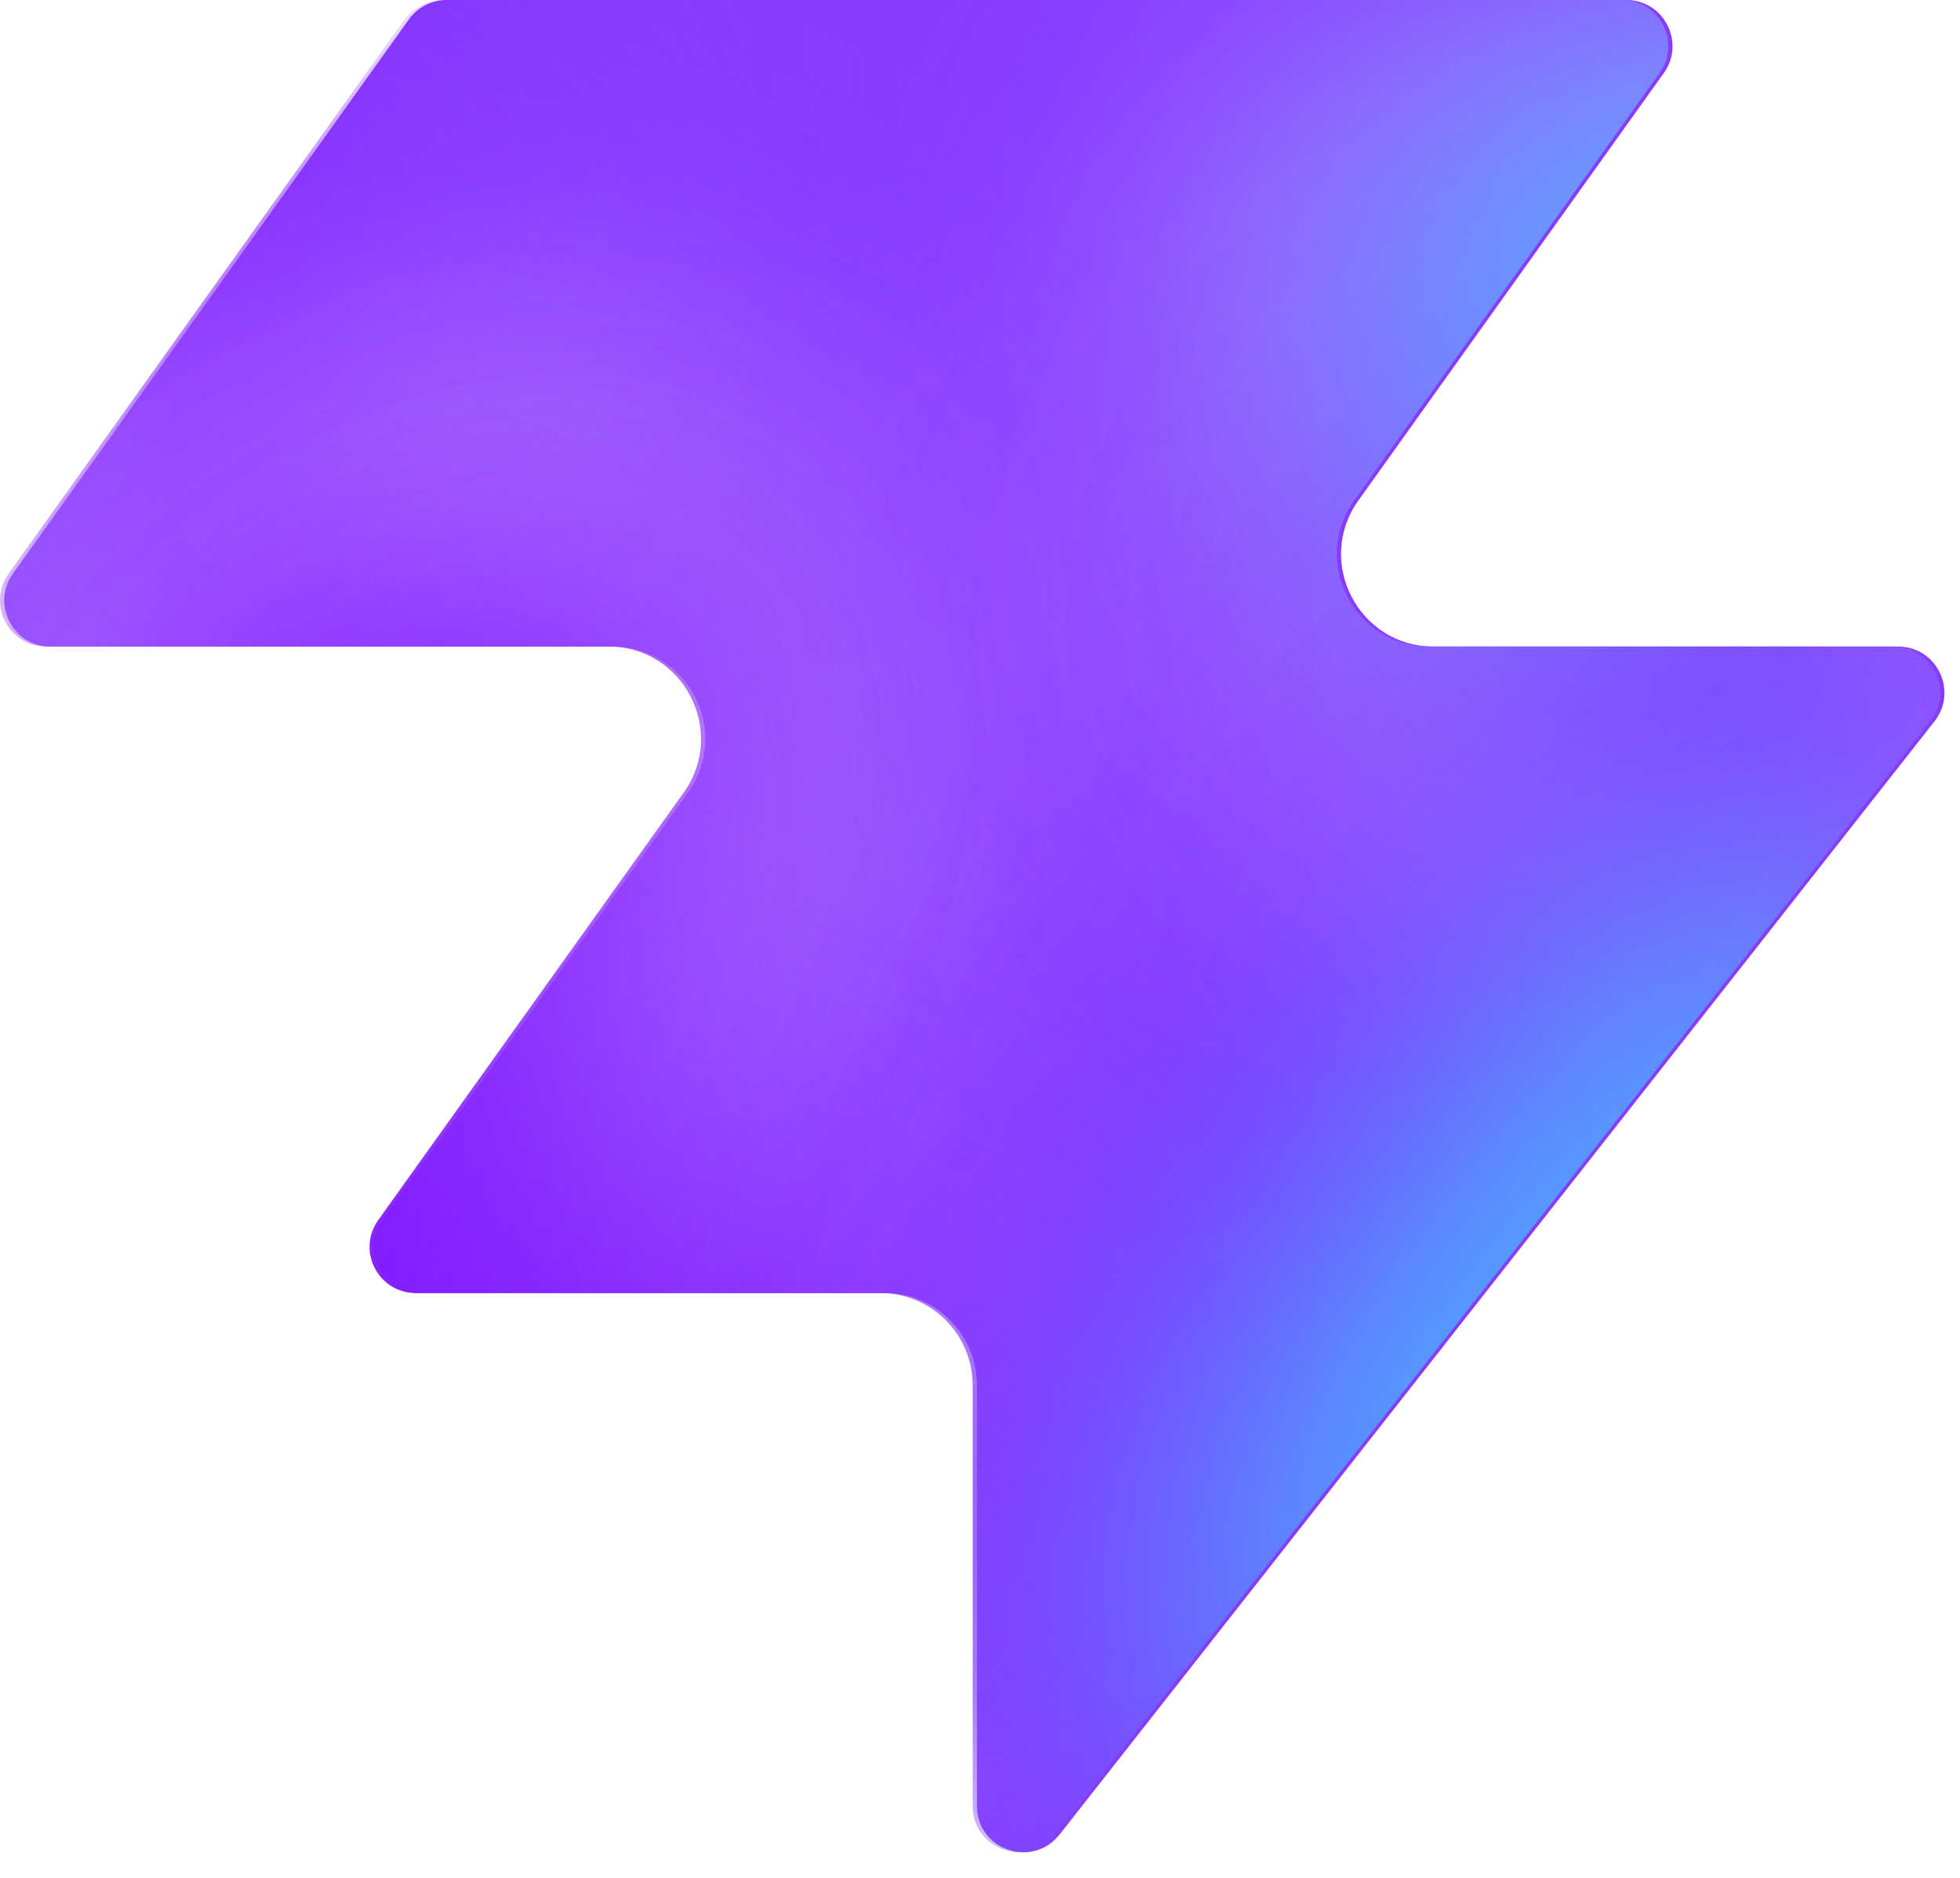
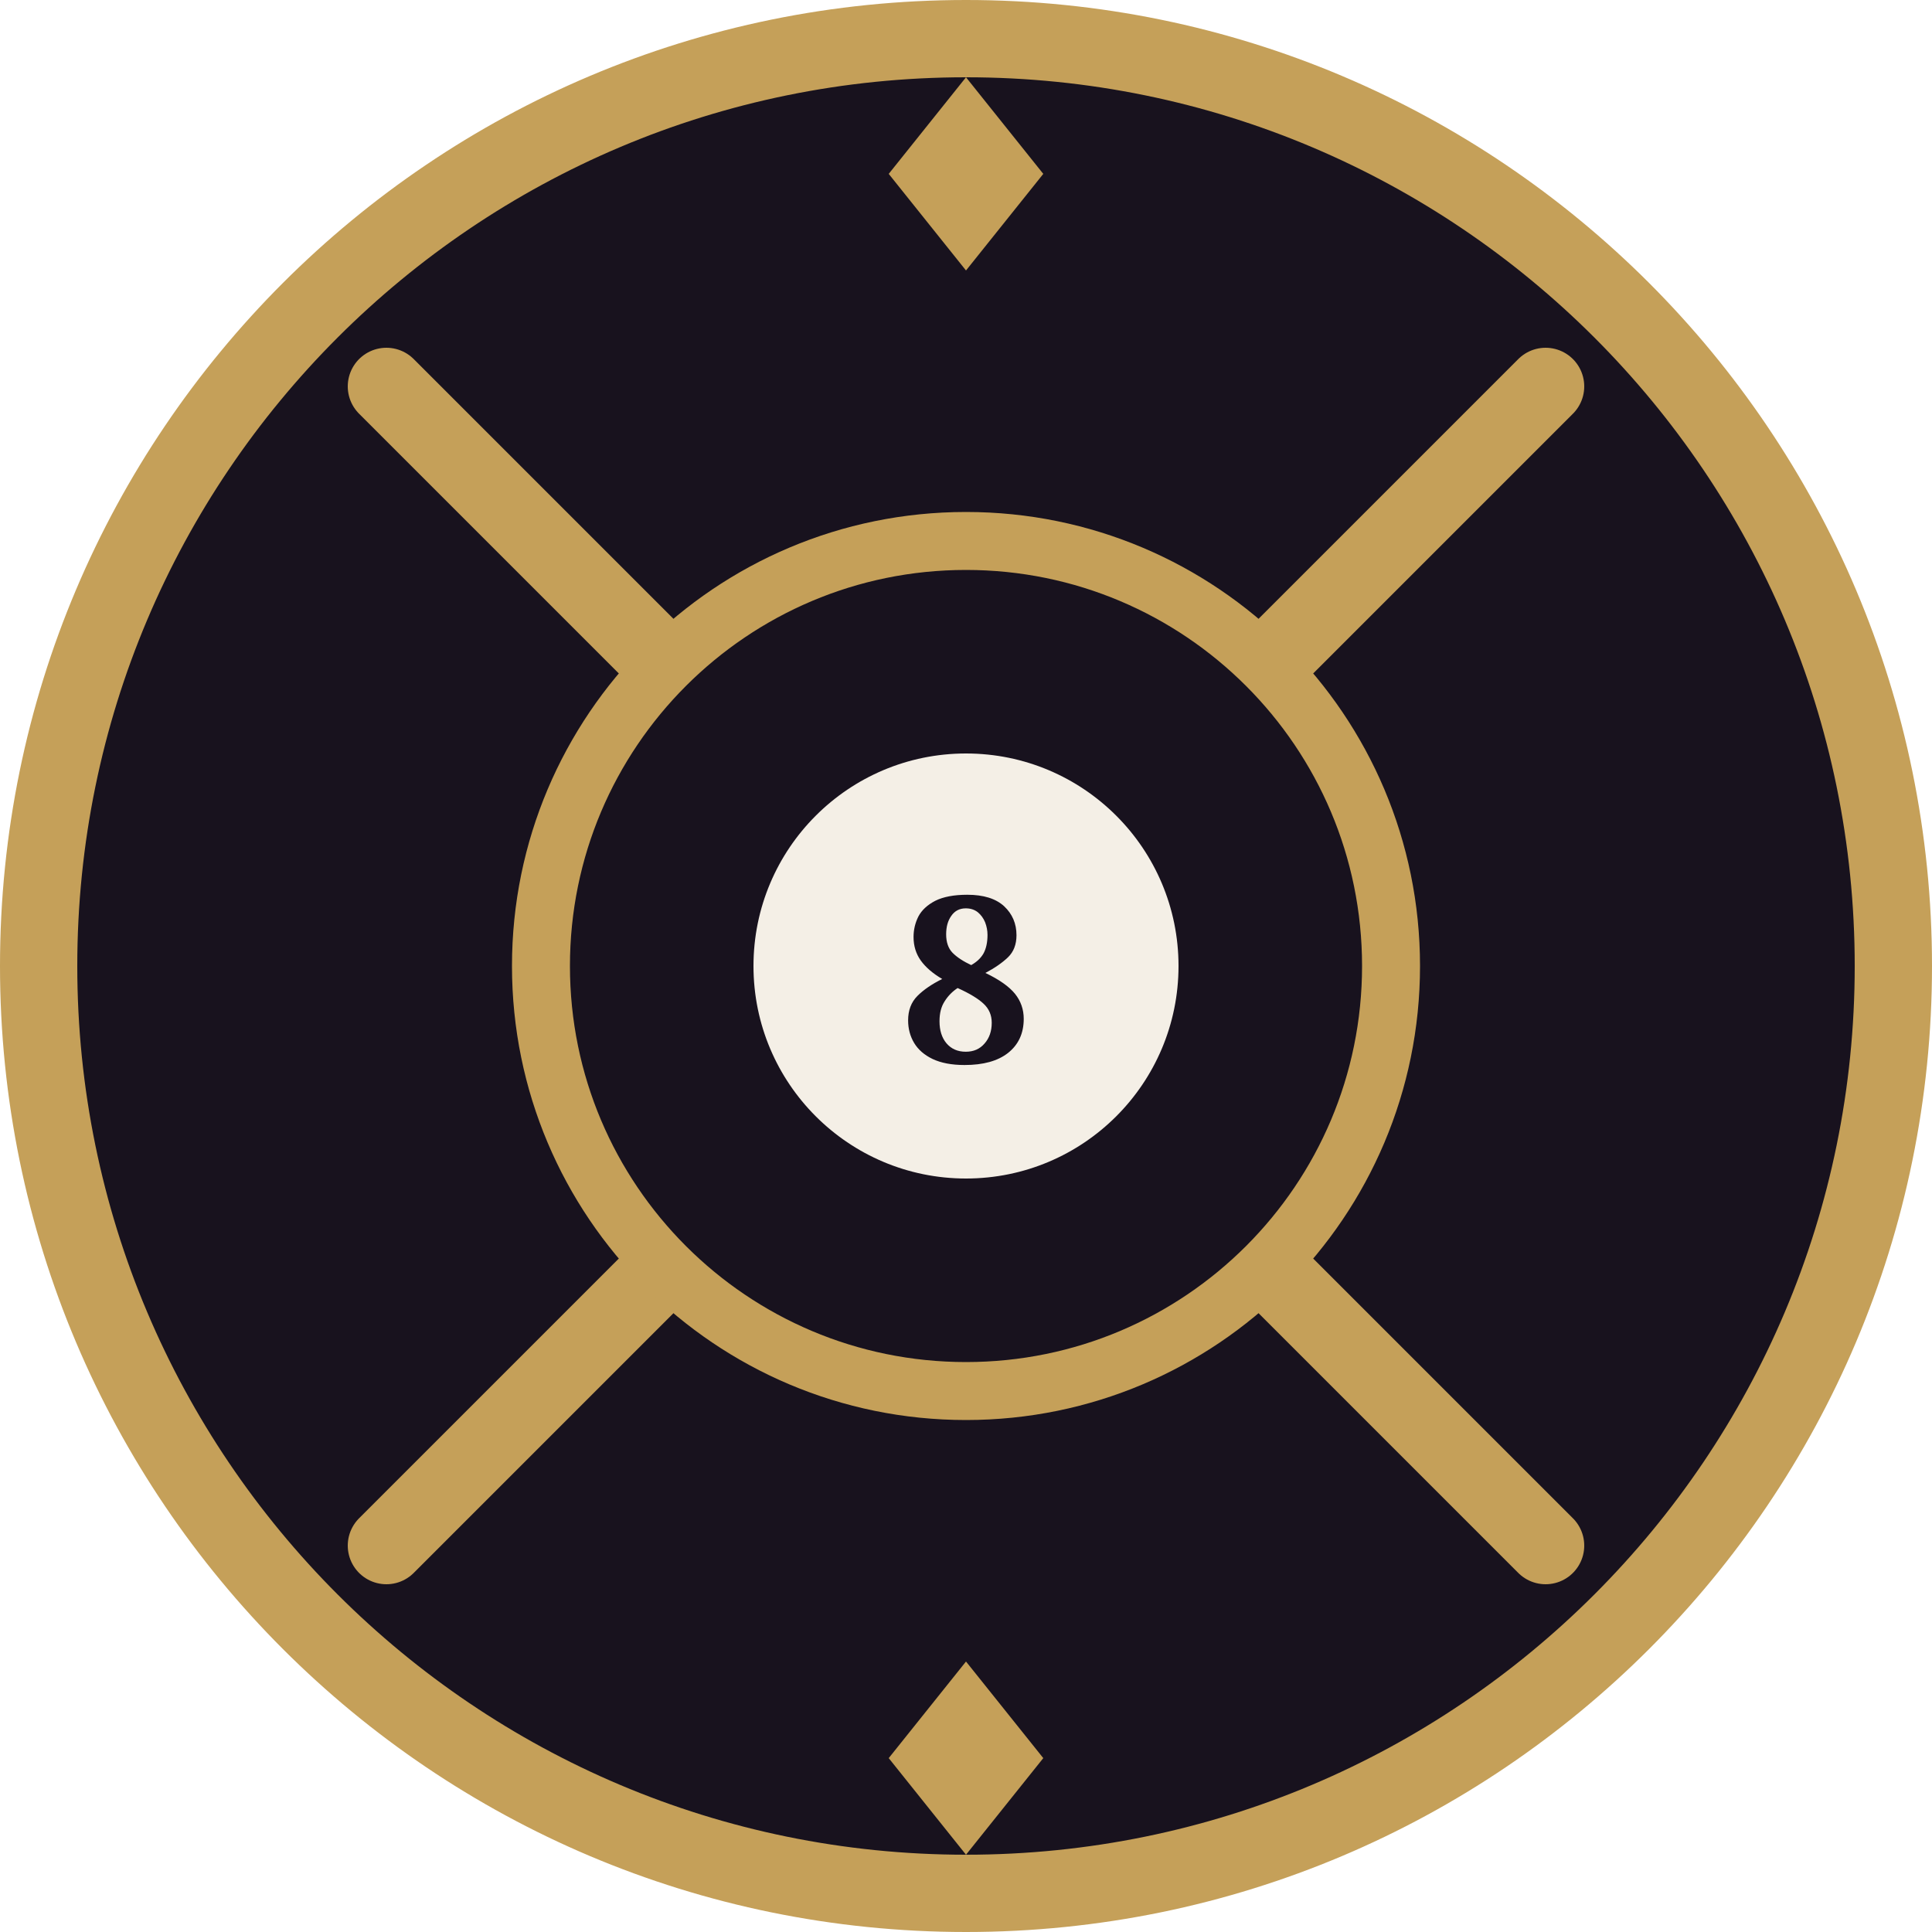
- <svg xmlns="http://www.w3.org/2000/svg" width="48" height="46" fill="none" viewBox="0 0 48 46">
-   <path fill="#863bff" d="M25.946 44.938c-.664.845-2.021.375-2.021-.698V33.937a2.26 2.26 0 0 0-2.262-2.262H10.287c-.92 0-1.456-1.04-.92-1.788l7.48-10.471c1.07-1.497 0-3.578-1.842-3.578H1.237c-.92 0-1.456-1.04-.92-1.788L10.013.474c.214-.297.556-.474.92-.474h28.894c.92 0 1.456 1.04.92 1.788l-7.48 10.471c-1.07 1.498 0 3.579 1.842 3.579h11.377c.943 0 1.473 1.088.89 1.83L25.947 44.94z" style="fill:#863bff;fill:color(display-p3 .525 .23 1);fill-opacity:1" />
-   <mask id="a" width="48" height="46" x="0" y="0" maskUnits="userSpaceOnUse" style="mask-type:alpha">
-     <path fill="#000" d="M25.842 44.938c-.664.844-2.021.375-2.021-.698V33.937a2.26 2.26 0 0 0-2.262-2.262H10.183c-.92 0-1.456-1.04-.92-1.788l7.48-10.471c1.07-1.498 0-3.579-1.842-3.579H1.133c-.92 0-1.456-1.04-.92-1.787L9.91.473c.214-.297.556-.474.92-.474h28.894c.92 0 1.456 1.04.92 1.788l-7.48 10.471c-1.07 1.498 0 3.578 1.842 3.578h11.377c.943 0 1.473 1.088.89 1.832L25.843 44.94z" style="fill:#000;fill-opacity:1" />
-   </mask>
-   <g mask="url(#a)">
-     <g filter="url(#b)">
-       <ellipse cx="5.508" cy="14.704" fill="#ede6ff" rx="5.508" ry="14.704" style="fill:#ede6ff;fill:color(display-p3 .927 .903 1);fill-opacity:1" transform="matrix(.00324 1 1 -.00324 -4.47 31.516)" />
-     </g>
-     <g filter="url(#c)">
-       <ellipse cx="10.399" cy="29.851" fill="#ede6ff" rx="10.399" ry="29.851" style="fill:#ede6ff;fill:color(display-p3 .927 .903 1);fill-opacity:1" transform="matrix(.00324 1 1 -.00324 -39.328 7.883)" />
-     </g>
-     <g filter="url(#d)">
-       <ellipse cx="5.508" cy="30.487" fill="#7e14ff" rx="5.508" ry="30.487" style="fill:#7e14ff;fill:color(display-p3 .492 .077 1);fill-opacity:1" transform="rotate(89.814 -25.913 -14.639)scale(1 -1)" />
-     </g>
-     <g filter="url(#e)">
-       <ellipse cx="5.508" cy="30.599" fill="#7e14ff" rx="5.508" ry="30.599" style="fill:#7e14ff;fill:color(display-p3 .492 .077 1);fill-opacity:1" transform="rotate(89.814 -32.644 -3.334)scale(1 -1)" />
-     </g>
-     <g filter="url(#f)">
-       <ellipse cx="5.508" cy="30.599" fill="#7e14ff" rx="5.508" ry="30.599" style="fill:#7e14ff;fill:color(display-p3 .492 .077 1);fill-opacity:1" transform="matrix(.00324 1 1 -.00324 -34.34 30.47)" />
-     </g>
-     <g filter="url(#g)">
-       <ellipse cx="14.072" cy="22.078" fill="#ede6ff" rx="14.072" ry="22.078" style="fill:#ede6ff;fill:color(display-p3 .927 .903 1);fill-opacity:1" transform="rotate(93.35 24.506 48.493)scale(-1 1)" />
-     </g>
-     <g filter="url(#h)">
-       <ellipse cx="3.47" cy="21.501" fill="#7e14ff" rx="3.47" ry="21.501" style="fill:#7e14ff;fill:color(display-p3 .492 .077 1);fill-opacity:1" transform="rotate(89.009 28.708 47.59)scale(-1 1)" />
-     </g>
-     <g filter="url(#i)">
-       <ellipse cx="3.47" cy="21.501" fill="#7e14ff" rx="3.47" ry="21.501" style="fill:#7e14ff;fill:color(display-p3 .492 .077 1);fill-opacity:1" transform="rotate(89.009 28.708 47.59)scale(-1 1)" />
-     </g>
-     <g filter="url(#j)">
-       <ellipse cx=".387" cy="8.972" fill="#7e14ff" rx="4.407" ry="29.108" style="fill:#7e14ff;fill:color(display-p3 .492 .077 1);fill-opacity:1" transform="rotate(39.51 .387 8.972)" />
-     </g>
-     <g filter="url(#k)">
-       <ellipse cx="47.523" cy="-6.092" fill="#7e14ff" rx="4.407" ry="29.108" style="fill:#7e14ff;fill:color(display-p3 .492 .077 1);fill-opacity:1" transform="rotate(37.892 47.523 -6.092)" />
-     </g>
-     <g filter="url(#l)">
-       <ellipse cx="41.412" cy="6.333" fill="#47bfff" rx="5.971" ry="9.665" style="fill:#47bfff;fill:color(display-p3 .28 .748 1);fill-opacity:1" transform="rotate(37.892 41.412 6.333)" />
-     </g>
-     <g filter="url(#m)">
-       <ellipse cx="-1.879" cy="38.332" fill="#7e14ff" rx="4.407" ry="29.108" style="fill:#7e14ff;fill:color(display-p3 .492 .077 1);fill-opacity:1" transform="rotate(37.892 -1.88 38.332)" />
-     </g>
-     <g filter="url(#n)">
-       <ellipse cx="-1.879" cy="38.332" fill="#7e14ff" rx="4.407" ry="29.108" style="fill:#7e14ff;fill:color(display-p3 .492 .077 1);fill-opacity:1" transform="rotate(37.892 -1.88 38.332)" />
-     </g>
-     <g filter="url(#o)">
-       <ellipse cx="35.651" cy="29.907" fill="#7e14ff" rx="4.407" ry="29.108" style="fill:#7e14ff;fill:color(display-p3 .492 .077 1);fill-opacity:1" transform="rotate(37.892 35.651 29.907)" />
-     </g>
-     <g filter="url(#p)">
-       <ellipse cx="38.418" cy="32.4" fill="#47bfff" rx="5.971" ry="15.297" style="fill:#47bfff;fill:color(display-p3 .28 .748 1);fill-opacity:1" transform="rotate(37.892 38.418 32.4)" />
-     </g>
+ <svg xmlns="http://www.w3.org/2000/svg" viewBox="0 0 100 100" fill="none">
+   <circle cx="50" cy="50" r="48" fill="#18121E" stroke="#C5A059" stroke-width="4" />
+   <g stroke="#C5A059" stroke-width="4" stroke-linecap="round">
+     <line x1="20" y1="20" x2="80" y2="80" />
+     <line x1="80" y1="20" x2="20" y2="80" />
  </g>
-   <defs>
-     <filter id="b" width="60.045" height="41.654" x="-19.77" y="16.149" color-interpolation-filters="sRGB" filterUnits="userSpaceOnUse">
-       <feFlood flood-opacity="0" result="BackgroundImageFix" />
-       <feBlend in="SourceGraphic" in2="BackgroundImageFix" result="shape" />
-       <feGaussianBlur result="effect1_foregroundBlur_2002_17158" stdDeviation="7.659" />
-     </filter>
-     <filter id="c" width="90.34" height="51.437" x="-54.613" y="-7.533" color-interpolation-filters="sRGB" filterUnits="userSpaceOnUse">
-       <feFlood flood-opacity="0" result="BackgroundImageFix" />
-       <feBlend in="SourceGraphic" in2="BackgroundImageFix" result="shape" />
-       <feGaussianBlur result="effect1_foregroundBlur_2002_17158" stdDeviation="7.659" />
-     </filter>
-     <filter id="d" width="79.355" height="29.4" x="-49.64" y="2.03" color-interpolation-filters="sRGB" filterUnits="userSpaceOnUse">
-       <feFlood flood-opacity="0" result="BackgroundImageFix" />
-       <feBlend in="SourceGraphic" in2="BackgroundImageFix" result="shape" />
-       <feGaussianBlur result="effect1_foregroundBlur_2002_17158" stdDeviation="4.596" />
-     </filter>
-     <filter id="e" width="79.579" height="29.4" x="-45.045" y="20.029" color-interpolation-filters="sRGB" filterUnits="userSpaceOnUse">
-       <feFlood flood-opacity="0" result="BackgroundImageFix" />
-       <feBlend in="SourceGraphic" in2="BackgroundImageFix" result="shape" />
-       <feGaussianBlur result="effect1_foregroundBlur_2002_17158" stdDeviation="4.596" />
-     </filter>
-     <filter id="f" width="79.579" height="29.4" x="-43.513" y="21.178" color-interpolation-filters="sRGB" filterUnits="userSpaceOnUse">
-       <feFlood flood-opacity="0" result="BackgroundImageFix" />
-       <feBlend in="SourceGraphic" in2="BackgroundImageFix" result="shape" />
-       <feGaussianBlur result="effect1_foregroundBlur_2002_17158" stdDeviation="4.596" />
-     </filter>
-     <filter id="g" width="74.749" height="58.852" x="15.756" y="-17.901" color-interpolation-filters="sRGB" filterUnits="userSpaceOnUse">
-       <feFlood flood-opacity="0" result="BackgroundImageFix" />
-       <feBlend in="SourceGraphic" in2="BackgroundImageFix" result="shape" />
-       <feGaussianBlur result="effect1_foregroundBlur_2002_17158" stdDeviation="7.659" />
-     </filter>
-     <filter id="h" width="61.377" height="25.362" x="23.548" y="2.284" color-interpolation-filters="sRGB" filterUnits="userSpaceOnUse">
-       <feFlood flood-opacity="0" result="BackgroundImageFix" />
-       <feBlend in="SourceGraphic" in2="BackgroundImageFix" result="shape" />
-       <feGaussianBlur result="effect1_foregroundBlur_2002_17158" stdDeviation="4.596" />
-     </filter>
-     <filter id="i" width="61.377" height="25.362" x="23.548" y="2.284" color-interpolation-filters="sRGB" filterUnits="userSpaceOnUse">
-       <feFlood flood-opacity="0" result="BackgroundImageFix" />
-       <feBlend in="SourceGraphic" in2="BackgroundImageFix" result="shape" />
-       <feGaussianBlur result="effect1_foregroundBlur_2002_17158" stdDeviation="4.596" />
-     </filter>
-     <filter id="j" width="56.045" height="63.649" x="-27.636" y="-22.853" color-interpolation-filters="sRGB" filterUnits="userSpaceOnUse">
-       <feFlood flood-opacity="0" result="BackgroundImageFix" />
-       <feBlend in="SourceGraphic" in2="BackgroundImageFix" result="shape" />
-       <feGaussianBlur result="effect1_foregroundBlur_2002_17158" stdDeviation="4.596" />
-     </filter>
-     <filter id="k" width="54.814" height="64.646" x="20.116" y="-38.415" color-interpolation-filters="sRGB" filterUnits="userSpaceOnUse">
-       <feFlood flood-opacity="0" result="BackgroundImageFix" />
-       <feBlend in="SourceGraphic" in2="BackgroundImageFix" result="shape" />
-       <feGaussianBlur result="effect1_foregroundBlur_2002_17158" stdDeviation="4.596" />
-     </filter>
-     <filter id="l" width="33.541" height="35.313" x="24.641" y="-11.323" color-interpolation-filters="sRGB" filterUnits="userSpaceOnUse">
-       <feFlood flood-opacity="0" result="BackgroundImageFix" />
-       <feBlend in="SourceGraphic" in2="BackgroundImageFix" result="shape" />
-       <feGaussianBlur result="effect1_foregroundBlur_2002_17158" stdDeviation="4.596" />
-     </filter>
-     <filter id="m" width="54.814" height="64.646" x="-29.286" y="6.009" color-interpolation-filters="sRGB" filterUnits="userSpaceOnUse">
-       <feFlood flood-opacity="0" result="BackgroundImageFix" />
-       <feBlend in="SourceGraphic" in2="BackgroundImageFix" result="shape" />
-       <feGaussianBlur result="effect1_foregroundBlur_2002_17158" stdDeviation="4.596" />
-     </filter>
-     <filter id="n" width="54.814" height="64.646" x="-29.286" y="6.009" color-interpolation-filters="sRGB" filterUnits="userSpaceOnUse">
-       <feFlood flood-opacity="0" result="BackgroundImageFix" />
-       <feBlend in="SourceGraphic" in2="BackgroundImageFix" result="shape" />
-       <feGaussianBlur result="effect1_foregroundBlur_2002_17158" stdDeviation="4.596" />
-     </filter>
-     <filter id="o" width="54.814" height="64.646" x="8.244" y="-2.416" color-interpolation-filters="sRGB" filterUnits="userSpaceOnUse">
-       <feFlood flood-opacity="0" result="BackgroundImageFix" />
-       <feBlend in="SourceGraphic" in2="BackgroundImageFix" result="shape" />
-       <feGaussianBlur result="effect1_foregroundBlur_2002_17158" stdDeviation="4.596" />
-     </filter>
-     <filter id="p" width="39.409" height="43.623" x="18.713" y="10.588" color-interpolation-filters="sRGB" filterUnits="userSpaceOnUse">
-       <feFlood flood-opacity="0" result="BackgroundImageFix" />
-       <feBlend in="SourceGraphic" in2="BackgroundImageFix" result="shape" />
-       <feGaussianBlur result="effect1_foregroundBlur_2002_17158" stdDeviation="4.596" />
-     </filter>
-   </defs>
+   <circle cx="50" cy="50" r="22" fill="#18121E" stroke="#C5A059" stroke-width="3" />
+   <circle cx="50" cy="50" r="11" fill="#F4EFE6" />
+   <text x="50" y="55" text-anchor="middle" font-size="12" font-weight="900" font-family="Georgia, serif" fill="#18121E">8</text>
+   <path d="M50 4 L54 9 L50 14 L46 9 Z" fill="#C5A059" />
+   <path d="M50 86 L54 91 L50 96 L46 91 Z" fill="#C5A059" />
</svg>
